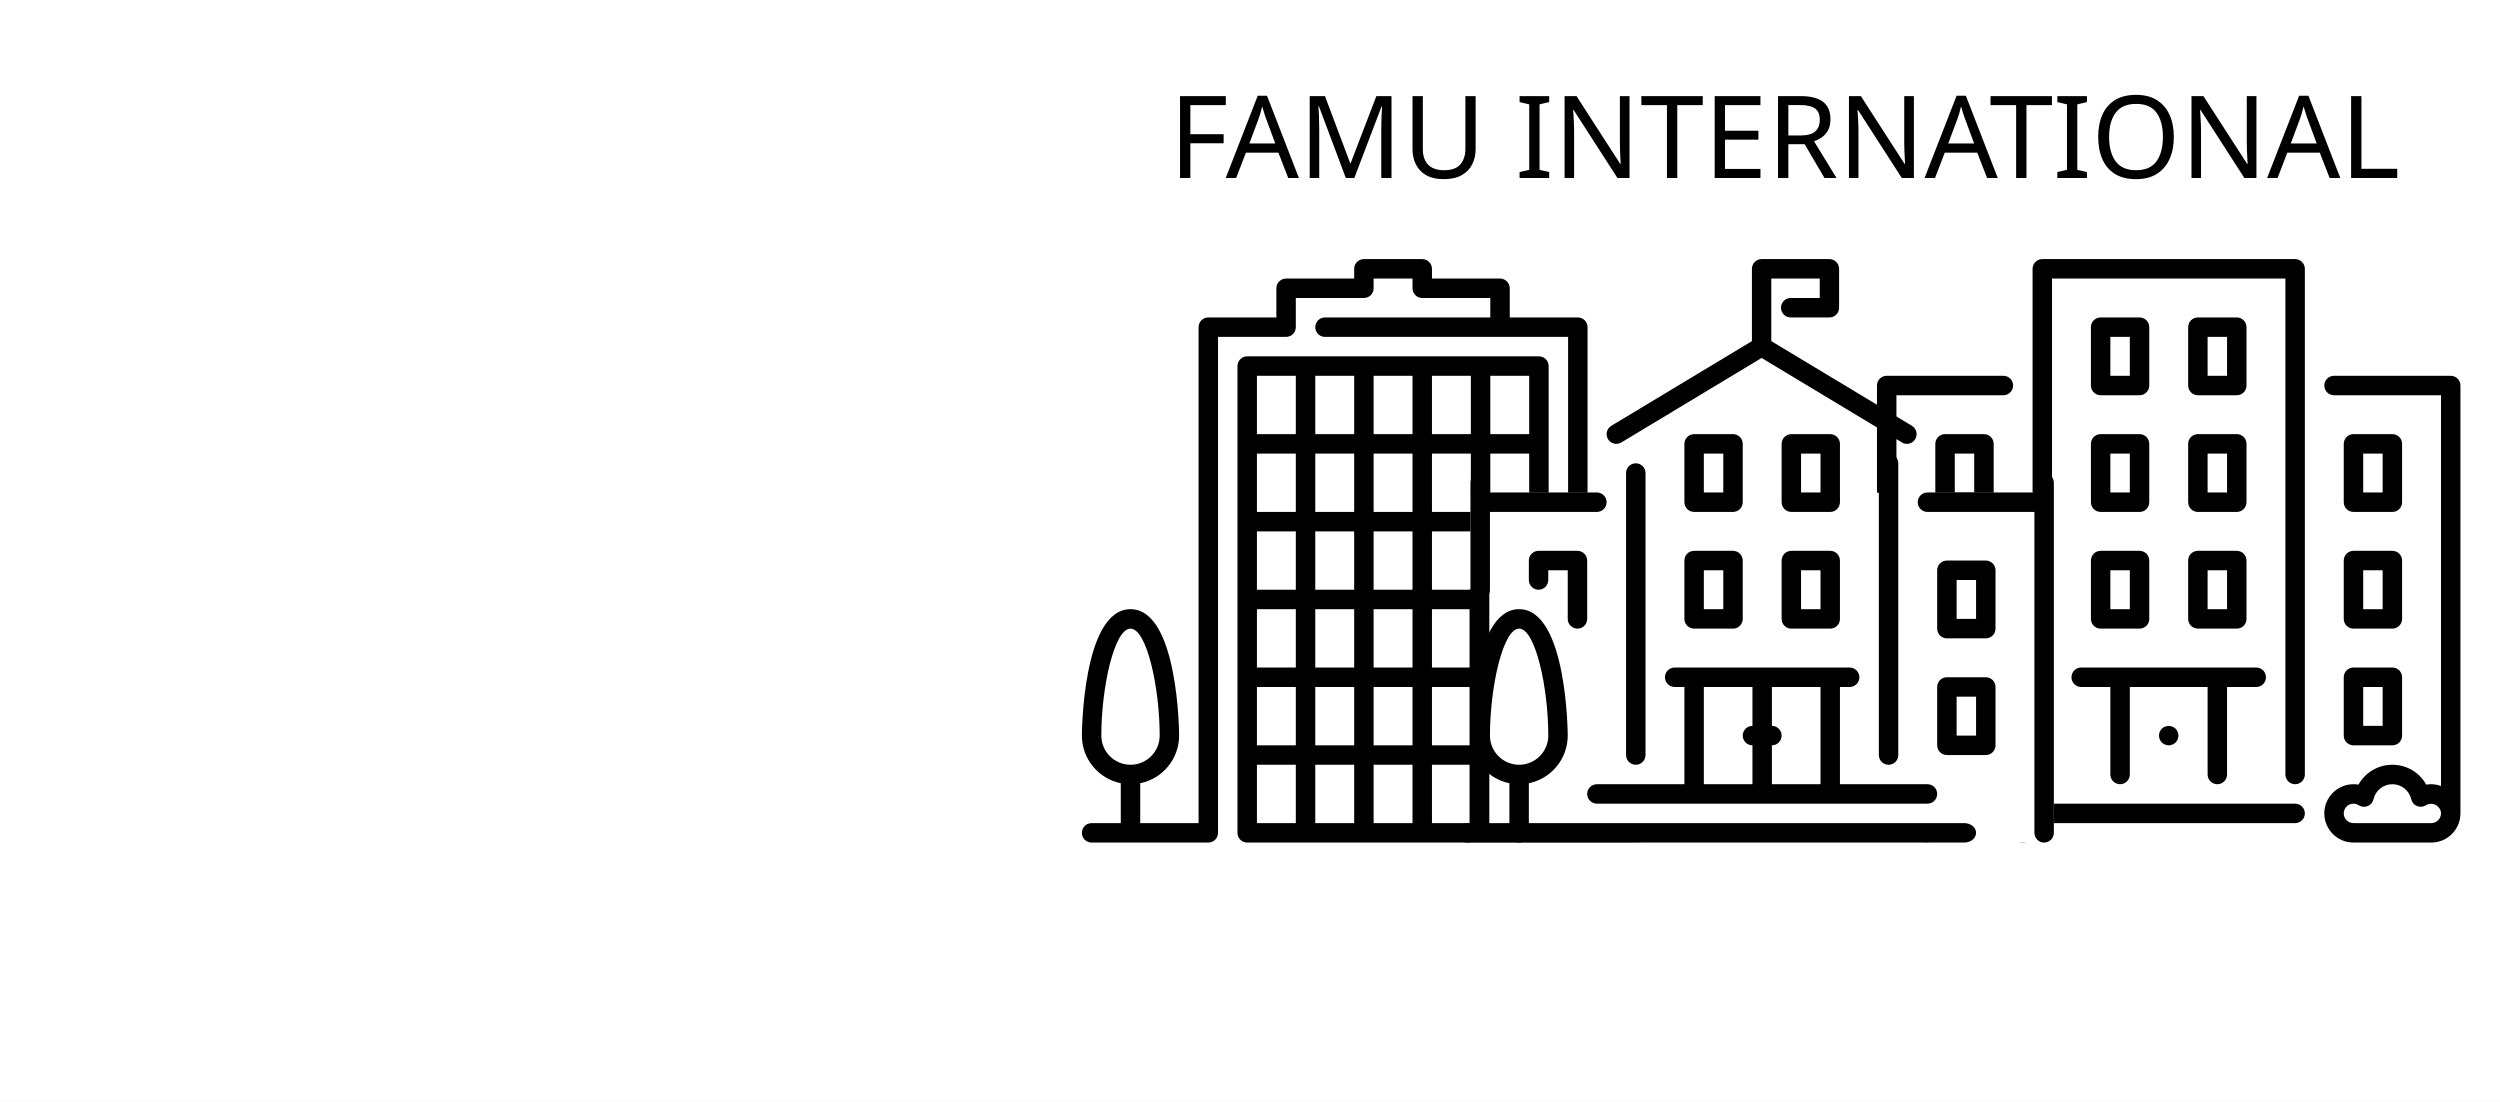
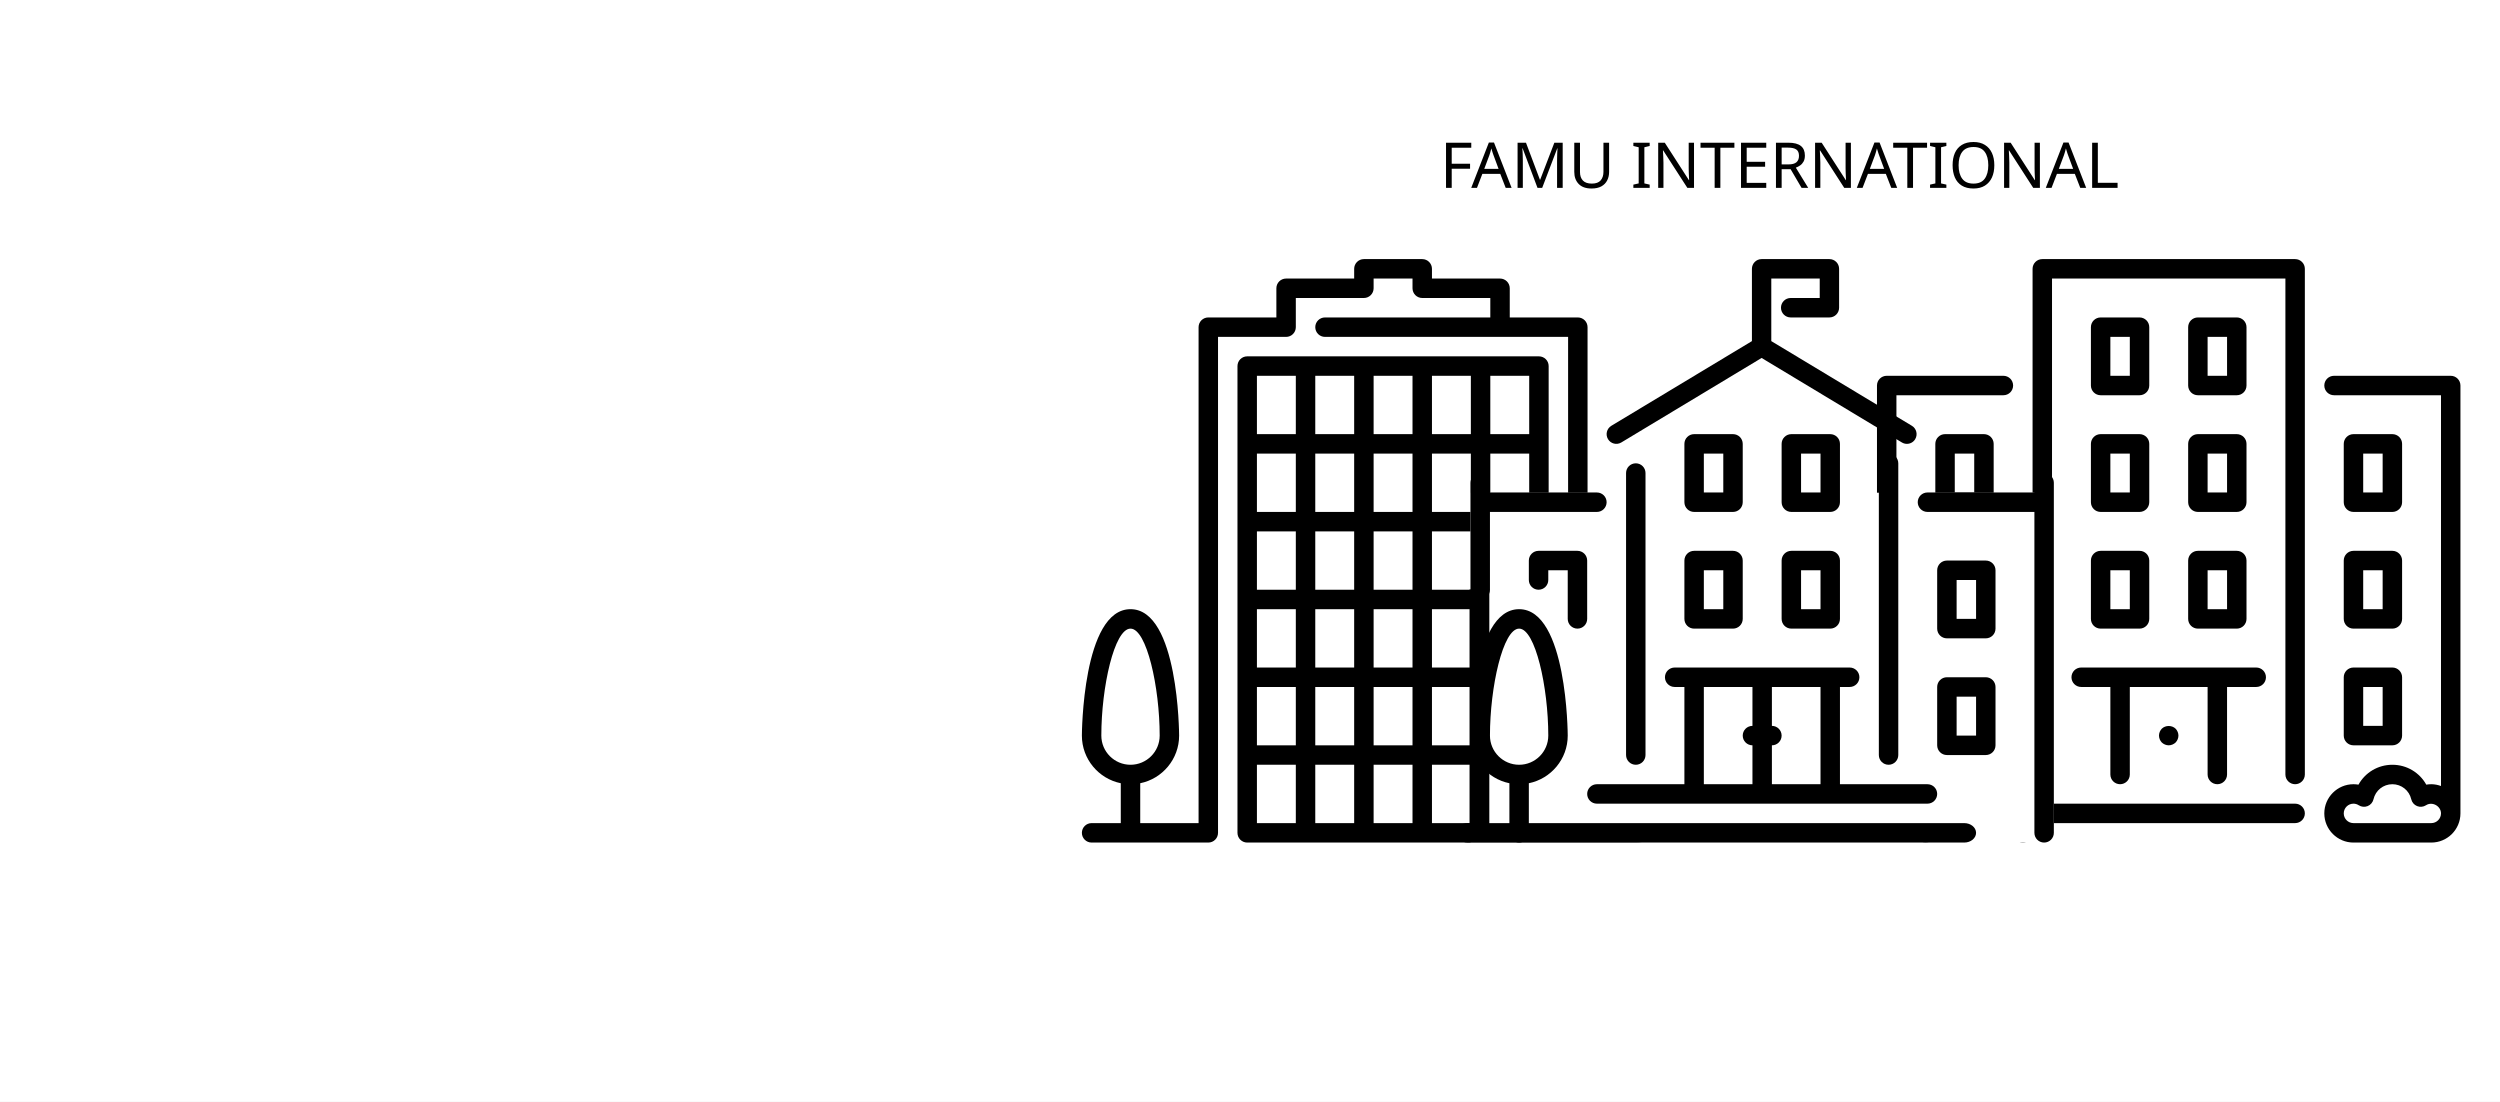
<svg xmlns="http://www.w3.org/2000/svg" width="1264px" height="557px" viewBox="0 0 1264 557" version="1.1">
  <g id="FAMU" stroke="none" stroke-width="1" fill="none" fill-rule="evenodd">
    <rect fill="#FFFFFF" x="0" y="0" width="1264" height="557" />
    <g id="Group-2" transform="translate(547, 131)">
      <g id="office-block" fill="#000000" fill-rule="nonzero">
        <path d="M280.25,265.5 C279.4,265.5 278.554,265.574 277.723,265.721 C274.33,259.61 267.875,255.666 260.584,255.666 C253.292,255.666 246.837,259.61 243.444,265.721 C242.613,265.574 241.767,265.5 240.917,265.5 C232.785,265.5 226.167,272.118 226.167,280.25 C226.167,281.981 226.521,283.618 227.077,285.166 L206.5,285.166 L206.5,255.666 L231.084,255.666 C233.797,255.666 236,253.464 236,250.75 L236,54.084 C236,51.37 233.797,49.167 231.084,49.167 L83.584,49.167 C80.87,49.167 78.667,51.37 78.667,54.084 L78.667,290.084 C78.667,292.797 80.87,295 83.584,295 L280.25,295 C288.382,295 295,288.382 295,280.25 C295,272.118 288.382,265.5 280.25,265.5 Z M206.5,59 L226.166,59 L226.166,88.5 L206.5,88.5 L206.5,59 Z M206.5,98.334 L226.166,98.334 L226.166,127.834 L206.5,127.834 L206.5,98.334 Z M206.5,137.666 L226.166,137.666 L226.166,167.166 L206.5,167.166 L206.5,137.666 Z M206.5,177 L226.166,177 L226.166,206.5 L206.5,206.5 L206.5,177 Z M206.5,216.334 L226.166,216.334 L226.166,245.834 L206.5,245.834 L206.5,216.334 Z M108.166,285.166 L88.5,285.166 L88.5,255.666 L108.166,255.666 L108.166,285.166 Z M108.166,245.834 L88.5,245.834 L88.5,216.334 L108.166,216.334 L108.166,245.834 Z M108.166,206.5 L88.5,206.5 L88.5,177 L108.166,177 L108.166,206.5 Z M108.166,167.166 L88.5,167.166 L88.5,137.666 L108.166,137.666 L108.166,167.166 Z M108.166,127.834 L88.5,127.834 L88.5,98.334 L108.166,98.334 L108.166,127.834 Z M108.166,88.5 L88.5,88.5 L88.5,59 L108.166,59 L108.166,88.5 Z M137.666,285.166 L118,285.166 L118,255.666 L137.666,255.666 L137.666,285.166 Z M137.666,245.834 L118,245.834 L118,216.334 L137.666,216.334 L137.666,245.834 Z M137.666,206.5 L118,206.5 L118,177 L137.666,177 L137.666,206.5 Z M137.666,167.166 L118,167.166 L118,137.666 L137.666,137.666 L137.666,167.166 Z M137.666,127.834 L118,127.834 L118,98.334 L137.666,98.334 L137.666,127.834 Z M137.666,88.5 L118,88.5 L118,59 L137.666,59 L137.666,88.5 Z M167.166,285.166 L147.5,285.166 L147.5,255.666 L167.166,255.666 L167.166,285.166 Z M167.166,245.834 L147.5,245.834 L147.5,216.334 L167.166,216.334 L167.166,245.834 Z M167.166,206.5 L147.5,206.5 L147.5,177 L167.166,177 L167.166,206.5 Z M167.166,167.166 L147.5,167.166 L147.5,137.666 L167.166,137.666 L167.166,167.166 Z M167.166,127.834 L147.5,127.834 L147.5,98.334 L167.166,98.334 L167.166,127.834 Z M167.166,88.5 L147.5,88.5 L147.5,59 L167.166,59 L167.166,88.5 Z M196.666,285.166 L177,285.166 L177,255.666 L196.666,255.666 L196.666,285.166 Z M196.666,245.834 L177,245.834 L177,216.334 L196.666,216.334 L196.666,245.834 Z M196.666,206.5 L177,206.5 L177,177 L196.666,177 L196.666,206.5 Z M196.666,167.166 L177,167.166 L177,137.666 L196.666,137.666 L196.666,167.166 Z M196.666,127.834 L177,127.834 L177,98.334 L196.666,98.334 L196.666,127.834 Z M196.666,88.5 L177,88.5 L177,59 L196.666,59 L196.666,88.5 Z M280.25,285.166 L240.916,285.166 C238.207,285.166 236,282.959 236,280.25 C236,277.541 238.207,275.334 240.916,275.334 C241.86,275.334 242.755,275.604 243.581,276.135 C244.928,277 246.61,277.158 248.095,276.558 C249.58,275.958 250.676,274.67 251.035,273.111 C252.073,268.632 256.001,265.5 260.584,265.5 C265.166,265.5 269.094,268.632 270.132,273.111 C270.491,274.67 271.587,275.958 273.072,276.558 C274.557,277.158 276.238,277 277.586,276.135 C280.782,274.07 285.172,276.597 285.167,280.25 C285.166,282.959 282.959,285.166 280.25,285.166 Z" id="Shape" />
        <path d="M108.166,34.416 L108.166,19.666 L142.583,19.666 C145.297,19.666 147.499,17.464 147.499,14.75 L147.499,9.834 L167.166,9.834 L167.166,14.75 C167.166,17.464 169.369,19.666 172.082,19.666 L206.5,19.666 L206.5,29.5 L122.916,29.5 C120.203,29.5 118,31.703 118,34.416 C118,37.13 120.203,39.333 122.916,39.333 L245.833,39.333 L245.833,243.271 C245.833,245.985 248.036,248.188 250.749,248.188 C253.463,248.188 255.666,245.985 255.666,243.271 L255.666,34.416 C255.666,31.703 253.463,29.5 250.749,29.5 L216.333,29.5 L216.333,14.75 C216.333,12.036 214.13,9.834 211.416,9.834 L177,9.834 L177,4.916 C177,2.203 174.797,0 172.084,0 L142.584,0 C139.87,0 137.667,2.203 137.667,4.916 L137.667,9.833 L103.25,9.833 C100.536,9.833 98.334,12.036 98.334,14.749 L98.334,29.499 L63.917,29.499 C61.203,29.499 59.001,31.702 59.001,34.416 L59.001,285.166 L29.5,285.166 L29.5,265.003 C40.705,262.717 49.166,252.79 49.166,240.916 C49.166,240.277 48.886,176.999 24.583,176.999 C0.28,177 0,240.278 0,240.916 C0,252.79 8.462,262.717 19.666,265.003 L19.666,285.166 L4.916,285.166 C2.203,285.166 1.02348685e-15,287.369 1.02348685e-15,290.083 C1.02348685e-15,292.797 2.203,295 4.916,295 L63.916,295 C66.63,295 68.833,292.797 68.833,290.084 L68.833,39.334 L103.25,39.334 C105.964,39.334 108.166,37.131 108.166,34.416 Z M9.834,240.916 C9.834,216.422 16.412,186.833 24.584,186.833 C32.755,186.833 39.334,216.422 39.334,240.916 C39.334,249.049 32.716,255.666 24.584,255.666 C16.451,255.666 9.834,249.049 9.834,240.916 Z" id="Shape" />
      </g>
      <g id="building" transform="translate(402, 0)" fill="#000000">
        <path d="M211.416,275.334 L73.75,275.334 C71.036,275.334 68.834,277.536 68.834,280.25 L68.834,290.084 C68.834,292.797 71.036,295 73.75,295 C76.464,295 78.666,292.797 78.666,290.084 L78.666,285.167 L211.416,285.167 C214.13,285.167 216.333,282.964 216.333,280.251 C216.333,277.537 214.131,275.334 211.416,275.334 Z" id="Path" />
        <path d="M108.166,122.916 C108.166,125.63 110.369,127.833 113.083,127.833 L132.75,127.833 C135.464,127.833 137.666,125.63 137.666,122.916 L137.666,93.416 C137.666,90.703 135.464,88.5 132.75,88.5 L113.084,88.5 C110.37,88.5 108.167,90.703 108.167,93.416 L108.167,122.916 L108.166,122.916 Z M118,98.334 L127.834,98.334 L127.834,118 L118,118 L118,98.334 Z" id="Shape" fill-rule="nonzero" />
        <path d="M63.916,59 L4.916,59 C2.203,59 0,61.203 0,63.916 L0,162.25 C0,164.964 2.203,167.166 4.916,167.166 C7.63,167.166 9.833,164.964 9.833,162.25 L9.833,68.834 L63.916,68.834 C66.63,68.834 68.833,66.631 68.833,63.917 C68.833,61.203 66.631,59 63.916,59 Z" id="Path" />
        <path d="M236,240.916 C236,243.63 238.203,245.833 240.916,245.833 L260.583,245.833 C263.297,245.833 265.499,243.63 265.499,240.916 L265.499,211.416 C265.499,208.703 263.297,206.5 260.583,206.5 L240.916,206.5 C238.203,206.5 236,208.703 236,211.416 L236,240.916 Z M245.834,216.334 L255.667,216.334 L255.667,236 L245.834,236 L245.834,216.334 Z" id="Shape" fill-rule="nonzero" />
        <path d="M24.584,177 C0.28,177 0,240.278 0,240.916 C0,252.79 8.462,262.717 19.666,265.003 L19.666,290.084 C19.666,292.797 21.869,295 24.583,295 C27.297,295 29.499,292.797 29.499,290.084 L29.499,265.003 C40.704,262.717 49.166,252.79 49.166,240.916 C49.166,240.278 48.886,177 24.584,177 Z M24.584,255.666 C16.451,255.666 9.834,249.049 9.834,240.916 C9.834,216.422 16.412,186.833 24.584,186.833 C32.755,186.833 39.334,216.422 39.334,240.916 C39.334,249.049 32.716,255.666 24.584,255.666 Z" id="Shape" fill-rule="nonzero" />
        <path d="M54.084,147.5 L34.416,147.5 C31.703,147.5 29.5,149.703 29.5,152.416 L29.5,162.25 C29.5,164.964 31.703,167.166 34.416,167.166 C37.13,167.166 39.333,164.964 39.333,162.25 L39.333,157.334 L49.166,157.334 L49.166,181.917 C49.166,184.631 51.369,186.834 54.083,186.834 C56.797,186.834 58.999,184.631 58.999,181.917 L58.999,152.417 C59,149.703 56.797,147.5 54.084,147.5 Z" id="Path" />
        <path d="M240.916,127.834 L260.583,127.834 C263.297,127.834 265.499,125.631 265.499,122.917 L265.499,93.417 C265.499,90.703 263.297,88.501 260.583,88.501 L240.916,88.501 C238.203,88.501 236,90.703 236,93.417 L236,122.917 C236,125.631 238.203,127.834 240.916,127.834 Z M245.834,98.334 L255.667,98.334 L255.667,118 L245.834,118 L245.834,98.334 Z" id="Shape" fill-rule="nonzero" />
        <path d="M54.084,88.5 L34.416,88.5 C31.703,88.5 29.5,90.703 29.5,93.416 L29.5,122.916 C29.5,125.63 31.703,127.833 34.416,127.833 L54.083,127.833 C56.797,127.833 58.999,125.63 58.999,122.916 L58.999,93.416 C59,90.703 56.797,88.5 54.084,88.5 Z M49.166,118 L39.334,118 L39.334,98.334 L49.167,98.334 L49.167,118 L49.166,118 Z" id="Shape" fill-rule="nonzero" />
        <path d="M157.334,122.916 C157.334,125.63 159.536,127.833 162.25,127.833 L181.916,127.833 C184.63,127.833 186.833,125.63 186.833,122.916 L186.833,93.416 C186.833,90.703 184.63,88.5 181.916,88.5 L162.25,88.5 C159.536,88.5 157.334,90.703 157.334,93.416 L157.334,122.916 Z M167.166,98.334 L177,98.334 L177,118 L167.166,118 L167.166,98.334 Z" id="Shape" fill-rule="nonzero" />
        <path d="M290.084,59 L231.084,59 C228.37,59 226.167,61.203 226.167,63.916 C226.167,66.63 228.37,68.833 231.084,68.833 L285.167,68.833 L285.167,266.405 C283.623,265.854 281.986,265.5 280.251,265.5 C279.4,265.5 278.554,265.574 277.723,265.721 C274.331,259.61 267.876,255.666 260.584,255.666 C253.293,255.666 246.837,259.61 243.445,265.721 C242.614,265.574 241.768,265.5 240.918,265.5 C232.786,265.5 226.168,272.118 226.168,280.25 C226.168,288.382 232.786,295 240.918,295 L280.25,295 C288.382,295 295,288.382 295,280.25 L295,63.916 C295,61.203 292.797,59 290.084,59 Z M280.25,285.166 L240.916,285.166 C238.207,285.166 236,282.959 236,280.25 C236,277.541 238.207,275.334 240.916,275.334 C241.86,275.334 242.755,275.604 243.581,276.135 C244.928,277 246.61,277.158 248.095,276.558 C249.58,275.958 250.676,274.67 251.035,273.111 C252.073,268.632 256.001,265.5 260.584,265.5 C265.166,265.5 269.094,268.632 270.132,273.111 C270.491,274.67 271.587,275.958 273.072,276.558 C274.552,277.158 276.238,277 277.586,276.135 C280.786,274.07 285.167,276.597 285.167,280.25 C285.166,282.959 282.959,285.166 280.25,285.166 Z" id="Shape" fill-rule="nonzero" />
        <path d="M162.25,68.834 L181.916,68.834 C184.63,68.834 186.833,66.631 186.833,63.917 L186.833,34.417 C186.833,31.703 184.63,29.501 181.916,29.501 L162.25,29.501 C159.536,29.501 157.334,31.703 157.334,34.417 L157.334,63.917 C157.334,66.631 159.536,68.834 162.25,68.834 Z M167.166,39.334 L177,39.334 L177,59 L167.166,59 L167.166,39.334 Z" id="Shape" fill-rule="nonzero" />
        <path d="M157.334,181.916 C157.334,184.63 159.536,186.833 162.25,186.833 L181.916,186.833 C184.63,186.833 186.833,184.63 186.833,181.916 L186.833,152.416 C186.833,149.703 184.63,147.5 181.916,147.5 L162.25,147.5 C159.536,147.5 157.334,149.703 157.334,152.416 L157.334,181.916 Z M167.166,157.334 L177,157.334 L177,177 L167.166,177 L167.166,157.334 Z" id="Shape" fill-rule="nonzero" />
        <path d="M113.084,68.834 L132.75,68.834 C135.464,68.834 137.666,66.631 137.666,63.917 L137.666,34.417 C137.666,31.703 135.464,29.501 132.75,29.501 L113.084,29.501 C110.37,29.501 108.167,31.703 108.167,34.417 L108.167,63.917 C108.166,66.631 110.369,68.834 113.084,68.834 Z M118,39.334 L127.834,39.334 L127.834,59 L118,59 L118,39.334 Z" id="Shape" fill-rule="nonzero" />
        <path d="M144.009,237.426 C143.124,238.36 142.583,239.639 142.583,240.917 C142.583,242.196 143.124,243.474 144.009,244.408 C144.943,245.293 146.221,245.834 147.5,245.834 C148.779,245.834 150.056,245.293 150.991,244.408 C151.876,243.474 152.417,242.196 152.417,240.917 C152.417,239.639 151.876,238.361 150.991,237.426 C149.123,235.606 145.877,235.606 144.009,237.426 Z" id="Path" />
        <path d="M108.166,181.916 C108.166,184.63 110.369,186.833 113.083,186.833 L132.75,186.833 C135.464,186.833 137.666,184.63 137.666,181.916 L137.666,152.416 C137.666,149.703 135.464,147.5 132.75,147.5 L113.084,147.5 C110.37,147.5 108.167,149.703 108.167,152.416 L108.167,181.916 L108.166,181.916 Z M118,157.334 L127.834,157.334 L127.834,177 L118,177 L118,157.334 Z" id="Shape" fill-rule="nonzero" />
        <path d="M98.334,211.416 C98.334,214.13 100.536,216.333 103.25,216.333 L118,216.333 L118,260.583 C118,263.297 120.203,265.499 122.916,265.499 C125.63,265.499 127.833,263.297 127.833,260.583 L127.833,216.333 L167.166,216.333 L167.166,260.583 C167.166,263.297 169.369,265.499 172.083,265.499 C174.797,265.499 176.999,263.297 176.999,260.583 L176.999,216.333 L191.749,216.333 C194.463,216.333 196.666,214.13 196.666,211.416 C196.666,208.703 194.463,206.5 191.749,206.5 L103.25,206.5 C100.536,206.5 98.334,208.703 98.334,211.416 Z" id="Path" />
        <path d="M236,181.916 C236,184.63 238.203,186.833 240.916,186.833 L260.583,186.833 C263.297,186.833 265.499,184.63 265.499,181.916 L265.499,152.416 C265.499,149.703 263.297,147.5 260.583,147.5 L240.916,147.5 C238.203,147.5 236,149.703 236,152.416 L236,181.916 Z M245.834,157.334 L255.667,157.334 L255.667,177 L245.834,177 L245.834,157.334 Z" id="Shape" fill-rule="nonzero" />
        <path d="M211.416,0 L83.584,0 C80.87,0 78.667,2.203 78.667,4.916 L78.667,260.583 C78.667,263.297 80.87,265.499 83.584,265.499 C86.297,265.499 88.5,263.297 88.5,260.583 L88.5,9.833 L206.5,9.833 L206.5,260.583 C206.5,263.297 208.703,265.499 211.416,265.499 C214.13,265.499 216.333,263.297 216.333,260.583 L216.333,4.916 C216.334,2.203 214.131,0 211.416,0 Z" id="Path" />
      </g>
      <g id="Group" transform="translate(189, 0)">
        <rect id="Rectangle" fill="#FFFFFF" x="7.489" y="118.115" width="294.935" height="176.885" />
        <g id="university" fill="#000000">
          <path d="M115.631,181.916 C115.631,184.63 117.834,186.833 120.547,186.833 L140.21,186.833 C142.923,186.833 145.125,184.63 145.125,181.916 L145.125,152.416 C145.125,149.703 142.923,147.5 140.21,147.5 L120.547,147.5 C117.834,147.5 115.632,149.703 115.632,152.416 L115.632,181.916 L115.631,181.916 Z M125.463,157.334 L135.294,157.334 L135.294,177 L125.463,177 L125.463,157.334 Z" id="Shape" fill-rule="nonzero" />
          <path d="M120.547,127.834 L140.21,127.834 C142.923,127.834 145.125,125.631 145.125,122.917 L145.125,93.417 C145.125,90.703 142.923,88.501 140.21,88.501 L120.547,88.501 C117.834,88.501 115.632,90.703 115.632,93.417 L115.632,122.917 C115.631,125.631 117.834,127.834 120.547,127.834 Z M125.463,98.334 L135.294,98.334 L135.294,118 L125.463,118 L125.463,98.334 Z" id="Shape" fill-rule="nonzero" />
          <path d="M83.727,92.714 L154.668,49.983 L225.61,92.714 C226.398,93.191 227.27,93.416 228.127,93.416 C229.792,93.416 231.413,92.566 232.329,91.032 C233.725,88.701 232.971,85.683 230.655,84.286 L159.566,41.467 L159.566,9.834 L184.054,9.834 L184.054,19.667 L169.361,19.667 C166.658,19.667 164.464,21.87 164.464,24.584 C164.464,27.297 166.658,29.5 169.361,29.5 L188.951,29.5 C191.654,29.5 193.849,27.297 193.849,24.584 L193.849,4.916 C193.849,2.203 191.654,0 188.951,0 L154.668,0 C151.965,0 149.771,2.203 149.771,4.916 L149.771,41.467 L78.683,84.286 C76.366,85.683 75.612,88.702 77.008,91.032 C78.393,93.358 81.41,94.115 83.727,92.714 Z" id="Path" />
          <path d="M61.56,186.834 C64.273,186.834 66.476,184.631 66.476,181.917 L66.476,152.417 C66.476,149.703 64.273,147.501 61.56,147.501 L41.898,147.501 C39.184,147.501 36.982,149.703 36.982,152.417 L36.982,162.25 C36.982,164.964 39.184,167.166 41.898,167.166 C44.611,167.166 46.813,164.964 46.813,162.25 L46.813,157.334 L56.644,157.334 L56.644,181.917 C56.644,184.631 58.847,186.834 61.56,186.834 Z" id="Path" />
          <path d="M95.969,250.75 L95.969,108.166 C95.969,105.453 93.767,103.25 91.054,103.25 C88.341,103.25 86.138,105.453 86.138,108.166 L86.138,250.75 C86.138,253.464 88.341,255.666 91.054,255.666 C93.767,255.666 95.969,253.464 95.969,250.75 Z" id="Path" />
          <path d="M71.391,275.334 L238.521,275.334 C241.234,275.334 243.436,273.131 243.436,270.417 C243.436,267.703 241.234,265.501 238.521,265.501 L194.281,265.501 L194.281,216.334 L199.196,216.334 C201.909,216.334 204.111,214.131 204.111,211.418 C204.111,208.704 201.909,206.501 199.196,206.501 L110.716,206.501 C108.003,206.501 105.801,208.704 105.801,211.418 C105.801,214.131 108.003,216.334 110.716,216.334 L115.631,216.334 L115.631,265.5 L71.391,265.5 C68.678,265.5 66.476,267.703 66.476,270.416 C66.476,273.13 68.678,275.334 71.391,275.334 Z M159.872,245.834 C162.585,245.834 164.787,243.631 164.787,240.917 C164.787,238.203 162.585,236.001 159.872,236.001 L159.872,216.334 L184.45,216.334 L184.45,265.5 L159.872,265.5 L159.872,245.834 Z M125.463,216.334 L150.041,216.334 L150.041,236 C147.328,236 145.125,238.203 145.125,240.916 C145.125,243.63 147.328,245.833 150.041,245.833 L150.041,265.5 L125.463,265.5 L125.463,216.334 Z" id="Shape" fill-rule="nonzero" />
          <path d="M268.015,211.416 L248.353,211.416 C245.64,211.416 243.437,213.619 243.437,216.333 L243.437,245.833 C243.437,248.547 245.64,250.749 248.353,250.749 L268.015,250.749 C270.728,250.749 272.93,248.547 272.93,245.833 L272.93,216.333 C272.93,213.619 270.728,211.416 268.015,211.416 Z M263.099,240.916 L253.268,240.916 L253.268,221.25 L263.099,221.25 L263.099,240.916 Z" id="Shape" fill-rule="nonzero" />
          <path d="M268.015,152.416 L248.353,152.416 C245.64,152.416 243.437,154.619 243.437,157.333 L243.437,186.833 C243.437,189.547 245.64,191.749 248.353,191.749 L268.015,191.749 C270.728,191.749 272.93,189.547 272.93,186.833 L272.93,157.333 C272.93,154.619 270.728,152.416 268.015,152.416 Z M263.099,181.916 L253.268,181.916 L253.268,162.25 L263.099,162.25 L263.099,181.916 Z" id="Shape" fill-rule="nonzero" />
          <path d="M257.123,285.166 L6.13,285.166 C2.831,285.166 0.154,287.369 0.154,290.083 C0.154,292.797 2.831,295 6.13,295 L257.123,295 C260.422,295 263.099,292.797 263.099,290.084 C263.099,287.37 260.422,285.166 257.123,285.166 Z" id="Path" />
          <path d="M297.509,108.166 C294.795,108.166 292.593,110.369 292.593,113.083 L292.593,117.999 L238.521,117.999 C235.808,117.999 233.606,120.202 233.606,122.916 C233.606,125.63 235.808,127.832 238.521,127.832 L292.593,127.832 L292.593,290.082 C292.593,292.796 294.795,294.999 297.509,294.999 C300.222,294.999 302.424,292.796 302.424,290.082 L302.424,113.082 C302.424,110.369 300.222,108.166 297.509,108.166 Z" id="Path" />
          <path d="M164.788,181.916 C164.788,184.63 166.99,186.833 169.703,186.833 L189.365,186.833 C192.078,186.833 194.281,184.63 194.281,181.916 L194.281,152.416 C194.281,149.703 192.078,147.5 189.365,147.5 L169.703,147.5 C166.99,147.5 164.788,149.703 164.788,152.416 L164.788,181.916 Z M174.618,157.334 L184.45,157.334 L184.45,177 L174.618,177 L174.618,157.334 Z" id="Shape" fill-rule="nonzero" />
          <path d="M56.644,240.916 C56.644,240.278 56.364,177 32.066,177 C7.769,177 7.489,240.278 7.489,240.916 C7.489,252.79 15.948,262.717 27.151,265.003 L27.151,290.084 C27.151,292.797 29.353,295 32.066,295 C34.779,295 36.982,292.797 36.982,290.084 L36.982,265.003 C48.184,262.717 56.644,252.79 56.644,240.916 Z M32.067,255.666 C23.936,255.666 17.32,249.049 17.32,240.916 C17.32,216.422 23.897,186.833 32.067,186.833 C40.236,186.833 46.813,216.422 46.813,240.916 C46.813,249.049 40.197,255.666 32.067,255.666 Z" id="Shape" fill-rule="nonzero" />
          <path d="M223.775,250.75 L223.775,103.25 C223.775,100.536 221.572,98.334 218.859,98.334 C216.146,98.334 213.944,100.536 213.944,103.25 L213.944,250.75 C213.944,253.464 216.146,255.666 218.859,255.666 C221.572,255.666 223.775,253.464 223.775,250.75 Z" id="Path" />
          <path d="M169.703,127.834 L189.365,127.834 C192.078,127.834 194.281,125.631 194.281,122.917 L194.281,93.417 C194.281,90.703 192.078,88.501 189.365,88.501 L169.703,88.501 C166.99,88.501 164.788,90.703 164.788,93.417 L164.788,122.917 C164.788,125.631 166.99,127.834 169.703,127.834 Z M174.618,98.334 L184.45,98.334 L184.45,118 L174.618,118 L174.618,98.334 Z" id="Shape" fill-rule="nonzero" />
          <path d="M12.404,172.084 C15.117,172.084 17.319,169.881 17.319,167.167 L17.319,127.834 L71.391,127.834 C74.104,127.834 76.306,125.631 76.306,122.917 C76.306,120.203 74.104,118.001 71.391,118.001 L17.32,118.001 L17.32,113.084 C17.32,110.37 15.118,108.168 12.405,108.168 C9.691,108.168 7.489,110.369 7.489,113.084 C7.489,132.567 7.489,147.179 7.489,156.921 C7.489,159.198 7.489,162.613 7.489,167.167 C7.489,169.881 9.691,172.084 12.404,172.084 Z" id="Path" />
        </g>
      </g>
      <rect id="Rectangle" fill="#000000" x="196" y="167" width="10" height="123" />
    </g>
-     <text id="FAMU-INTERNATIONAL" font-family="GillSans, Gill Sans" font-size="58" font-weight="normal" letter-spacing="-0.221" fill="#000000">
-       <tspan x="591" y="90">FAMU INTERNATIONAL</tspan>
+     <text id="FAMU-INTERNATIONAL" font-family="GillSans, Gill Sans" font-size="32" font-weight="normal" letter-spacing="-0.122" fill="#000000">
+       <tspan x="728" y="95">FAMU INTERNATIONAL</tspan>
    </text>
  </g>
</svg>
